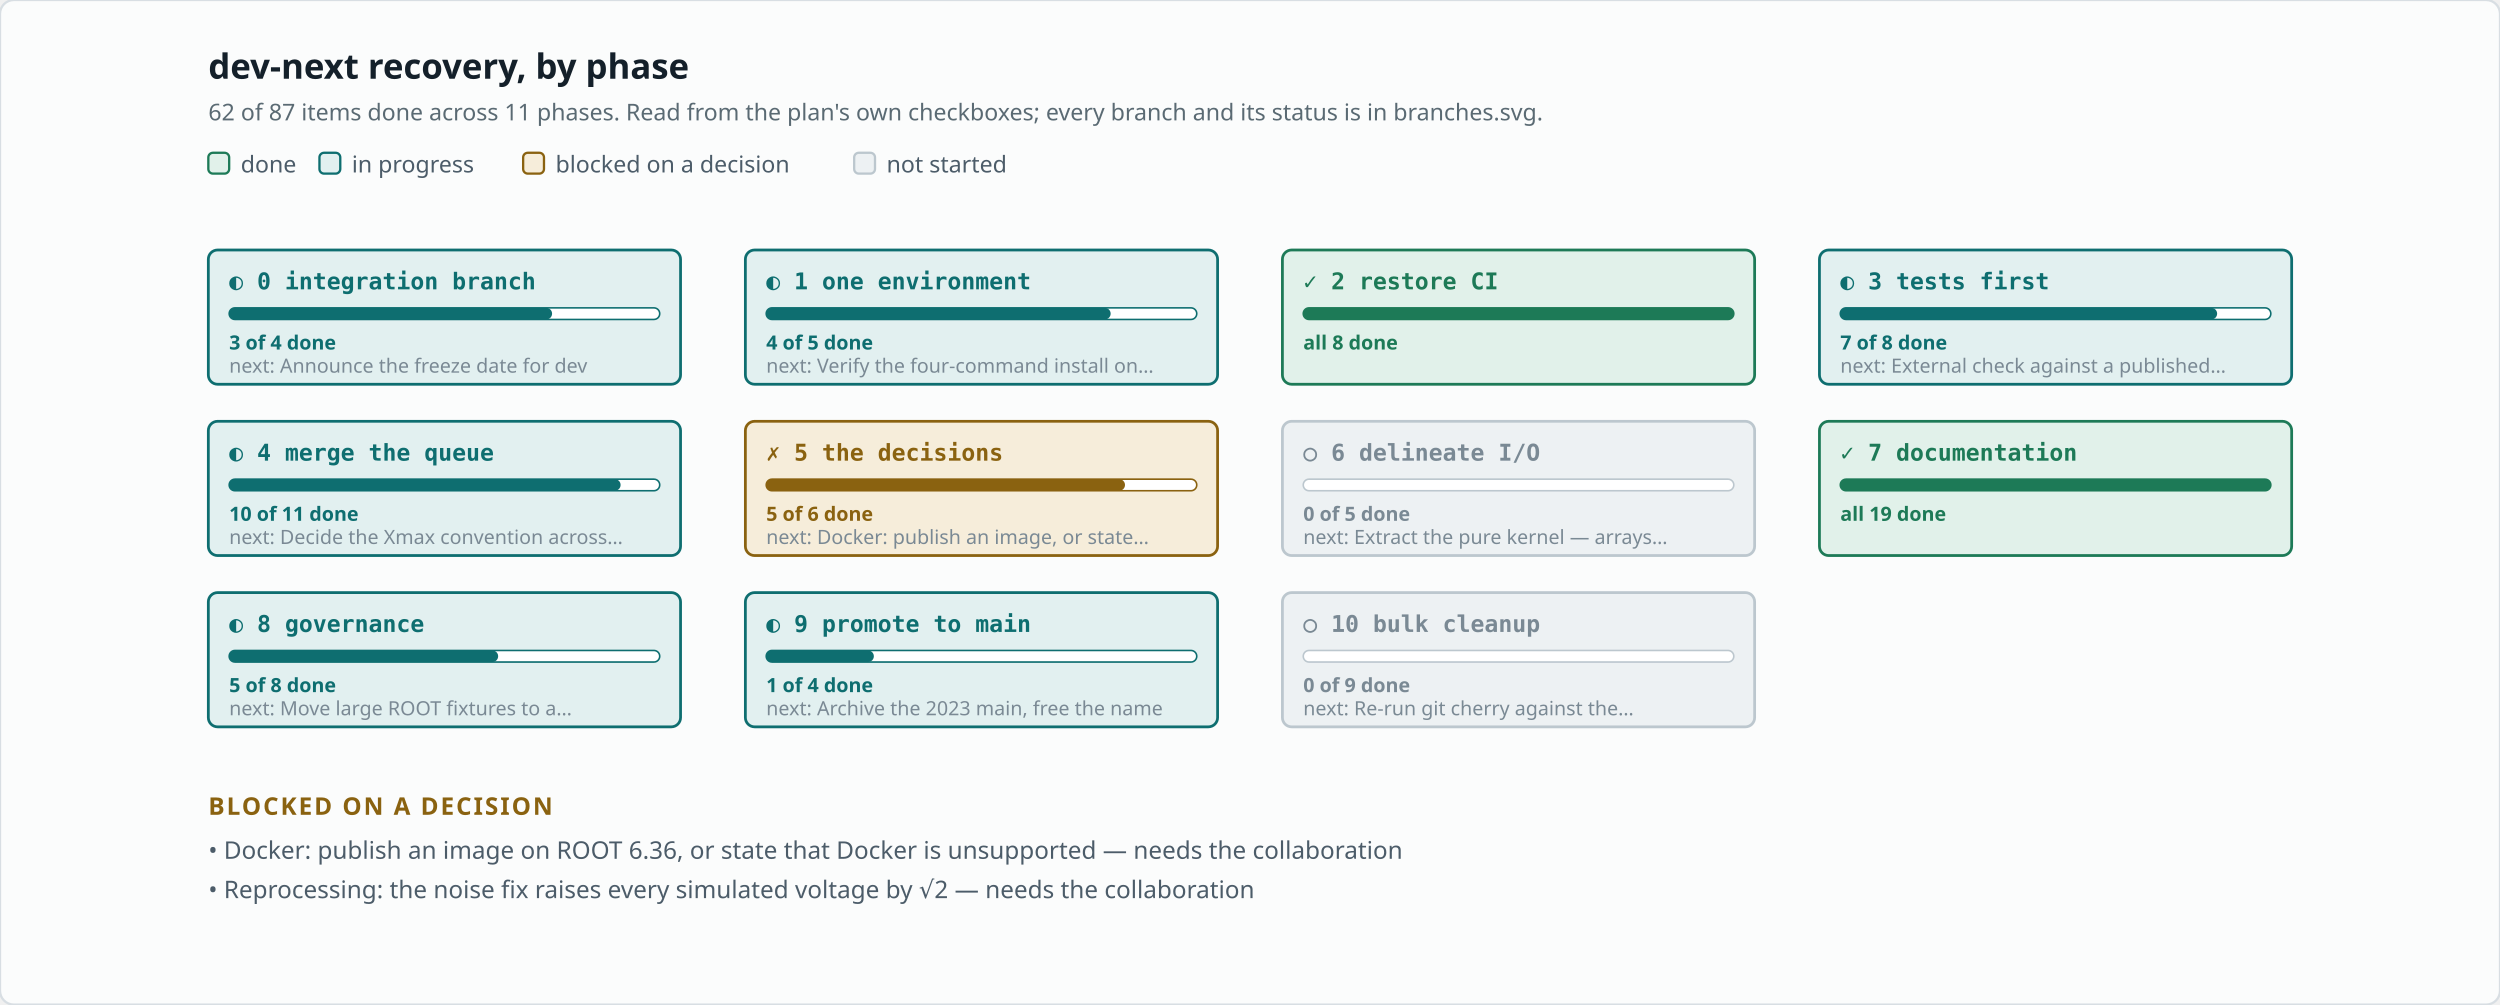
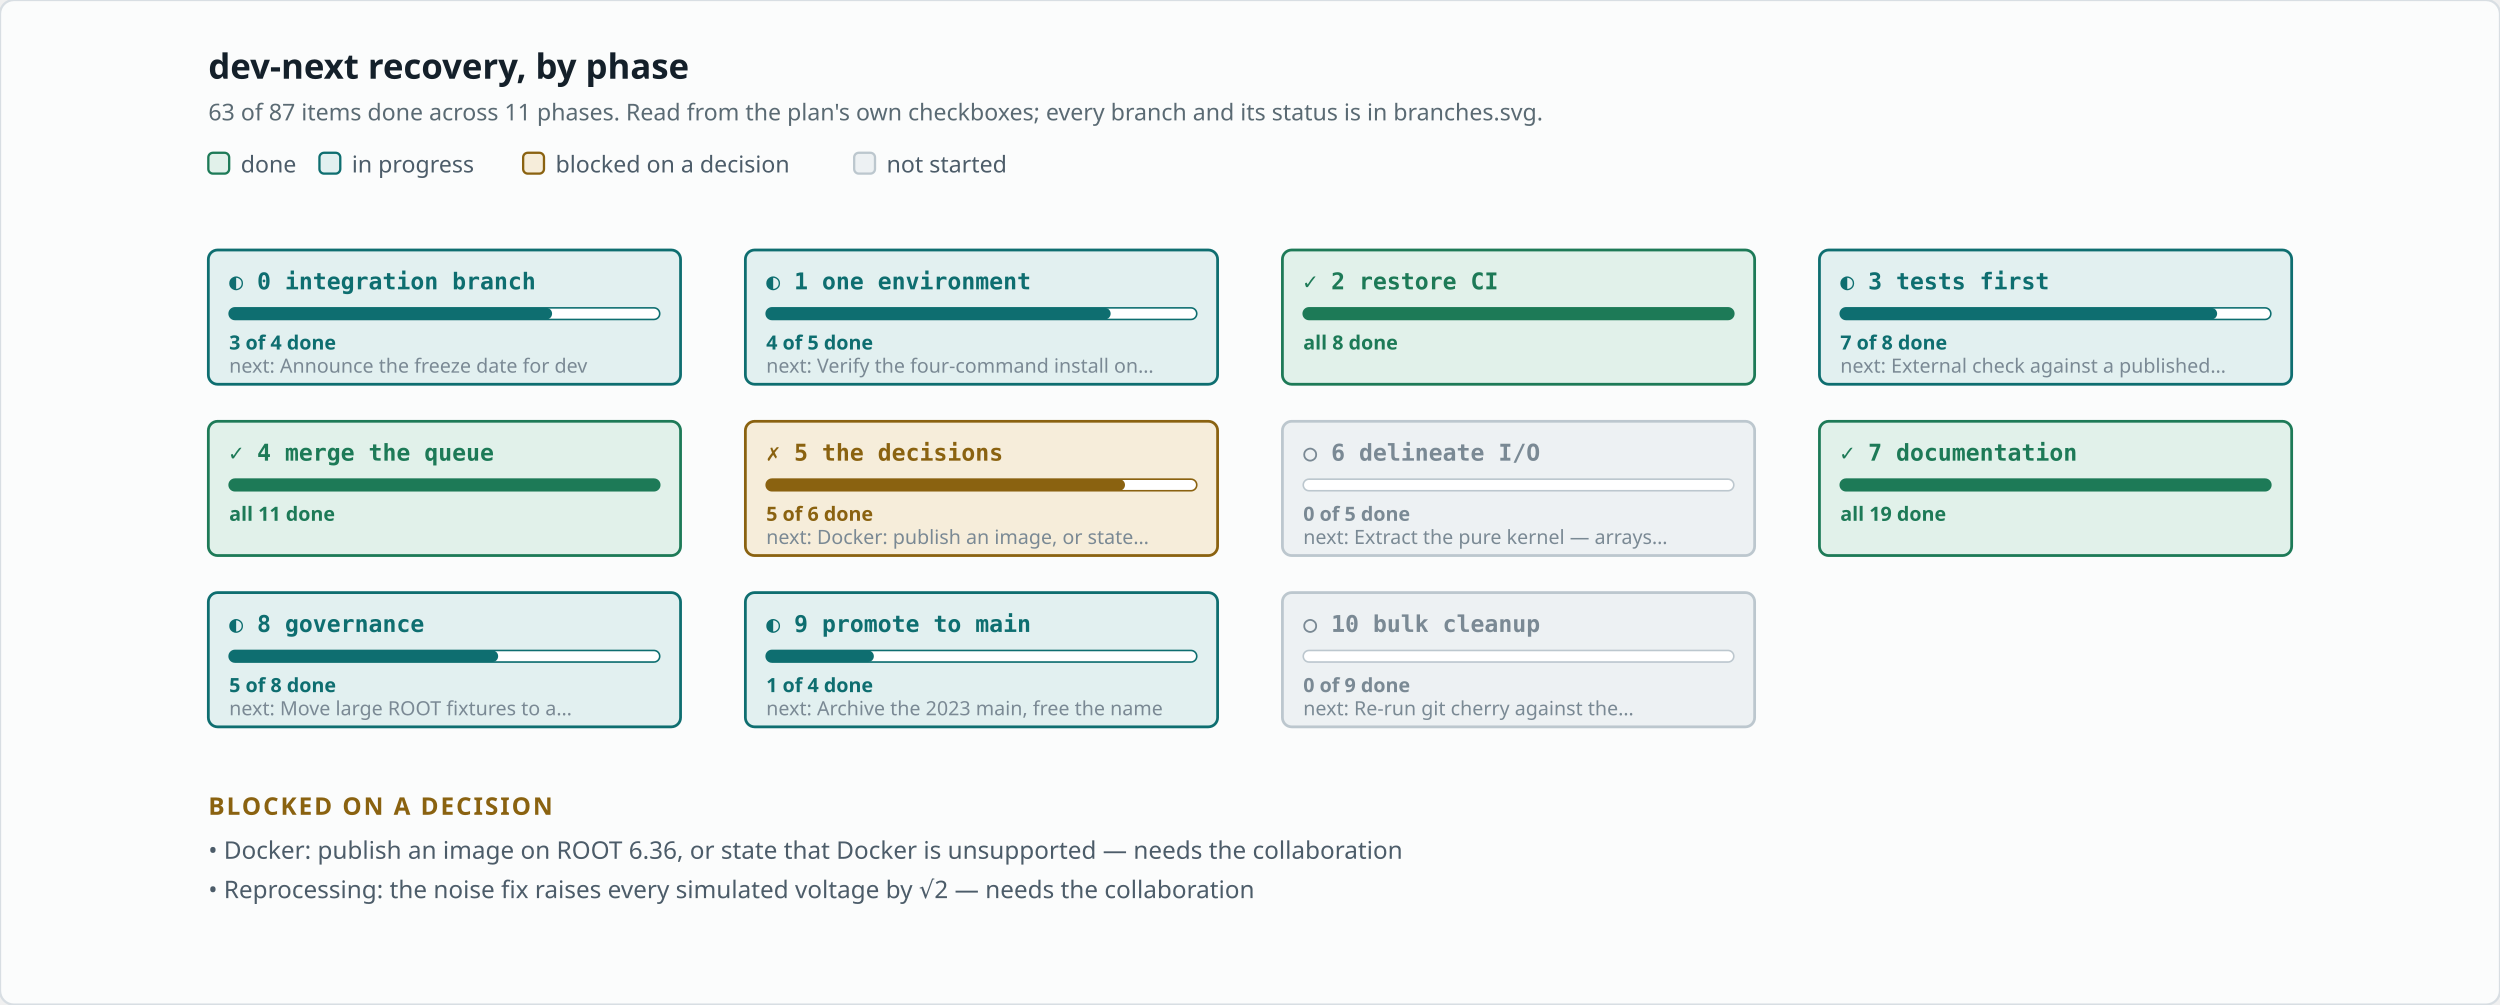
<svg xmlns="http://www.w3.org/2000/svg" viewBox="0 0 1080 434" width="100%" font-family="IBM Plex Sans, sans-serif">
  <rect width="1080" height="434" rx="6" fill="#FBFCFC" stroke="#D8DEE3" />
  <text x="90" y="34" font-size="15" font-weight="600" fill="#14202A">dev-next recovery, by phase</text>
-   <text x="90" y="52" font-size="10" fill="#5A6A73">62 of 87 items done across 11 phases. Read from the plan's own checkboxes; every branch and its status is in branches.svg.</text>
+   <text x="90" y="52" font-size="10" fill="#5A6A73">63 of 87 items done across 11 phases. Read from the plan's own checkboxes; every branch and its status is in branches.svg.</text>
  <rect x="90" y="66" width="9" height="9" rx="2" fill="#E1F1EA" stroke="#1D7A57" />
  <text x="104" y="74.5" font-size="10" fill="#4C5C69">done</text>
  <rect x="138" y="66" width="9" height="9" rx="2" fill="#E2F0F0" stroke="#0E6E70" />
  <text x="152" y="74.5" font-size="10" fill="#4C5C69">in progress</text>
  <rect x="226" y="66" width="9" height="9" rx="2" fill="#F6EDDA" stroke="#8A6210" />
  <text x="240" y="74.5" font-size="10" fill="#4C5C69">blocked on a decision</text>
  <rect x="369" y="66" width="9" height="9" rx="2" fill="#EDF1F3" stroke="#BCC7CE" />
  <text x="383" y="74.5" font-size="10" fill="#4C5C69">not started</text>
  <rect x="90.0" y="108.0" width="204" height="58" rx="4" fill="#E2F0F0" stroke="#0E6E70" stroke-width="1.2" />
  <text x="99.0" y="125.0" font-family="IBM Plex Mono, monospace" font-size="10" font-weight="600" fill="#0E6E70">◐ 0 integration branch</text>
  <rect x="99.0" y="133.0" width="186.0" height="5" rx="2.5" fill="#FFFFFF" stroke="#0E6E70" stroke-width="0.7" />
  <rect x="99.0" y="133.0" width="139.5" height="5" rx="2.5" fill="#0E6E70" />
  <text x="99.0" y="151.0" font-size="8.5" font-weight="600" fill="#0E6E70">3 of 4 done</text>
  <text x="99.0" y="161.0" font-size="8.5" fill="#7A8994">next: Announce the freeze date for dev</text>
  <rect x="322.0" y="108.0" width="204" height="58" rx="4" fill="#E2F0F0" stroke="#0E6E70" stroke-width="1.2" />
  <text x="331.0" y="125.0" font-family="IBM Plex Mono, monospace" font-size="10" font-weight="600" fill="#0E6E70">◐ 1 one environment</text>
  <rect x="331.0" y="133.0" width="186.0" height="5" rx="2.5" fill="#FFFFFF" stroke="#0E6E70" stroke-width="0.7" />
  <rect x="331.0" y="133.0" width="148.8" height="5" rx="2.5" fill="#0E6E70" />
  <text x="331.0" y="151.0" font-size="8.5" font-weight="600" fill="#0E6E70">4 of 5 done</text>
  <text x="331.0" y="161.0" font-size="8.5" fill="#7A8994">next: Verify the four-command install on…</text>
  <rect x="554.0" y="108.0" width="204" height="58" rx="4" fill="#E1F1EA" stroke="#1D7A57" stroke-width="1.2" />
  <text x="563.0" y="125.0" font-family="IBM Plex Mono, monospace" font-size="10" font-weight="600" fill="#1D7A57">✓ 2 restore CI</text>
  <rect x="563.0" y="133.0" width="186.0" height="5" rx="2.5" fill="#FFFFFF" stroke="#1D7A57" stroke-width="0.7" />
  <rect x="563.0" y="133.0" width="186.0" height="5" rx="2.5" fill="#1D7A57" />
  <text x="563.0" y="151.0" font-size="8.5" font-weight="600" fill="#1D7A57">all 8 done</text>
  <rect x="786.0" y="108.0" width="204" height="58" rx="4" fill="#E2F0F0" stroke="#0E6E70" stroke-width="1.2" />
  <text x="795.0" y="125.0" font-family="IBM Plex Mono, monospace" font-size="10" font-weight="600" fill="#0E6E70">◐ 3 tests first</text>
  <rect x="795.0" y="133.0" width="186.0" height="5" rx="2.5" fill="#FFFFFF" stroke="#0E6E70" stroke-width="0.7" />
  <rect x="795.0" y="133.0" width="162.8" height="5" rx="2.5" fill="#0E6E70" />
  <text x="795.0" y="151.0" font-size="8.5" font-weight="600" fill="#0E6E70">7 of 8 done</text>
  <text x="795.0" y="161.0" font-size="8.5" fill="#7A8994">next: External check against a published…</text>
-   <rect x="90.0" y="182.0" width="204" height="58" rx="4" fill="#E2F0F0" stroke="#0E6E70" stroke-width="1.2" />
-   <text x="99.0" y="199.0" font-family="IBM Plex Mono, monospace" font-size="10" font-weight="600" fill="#0E6E70">◐ 4 merge the queue</text>
-   <rect x="99.0" y="207.0" width="186.0" height="5" rx="2.5" fill="#FFFFFF" stroke="#0E6E70" stroke-width="0.7" />
-   <rect x="99.0" y="207.0" width="169.1" height="5" rx="2.5" fill="#0E6E70" />
-   <text x="99.0" y="225.0" font-size="8.5" font-weight="600" fill="#0E6E70">10 of 11 done</text>
-   <text x="99.0" y="235.0" font-size="8.5" fill="#7A8994">next: Decide the Xmax convention across…</text>
+   <rect x="90.0" y="182.0" width="204" height="58" rx="4" fill="#E1F1EA" stroke="#1D7A57" stroke-width="1.2" />
+   <text x="99.0" y="199.0" font-family="IBM Plex Mono, monospace" font-size="10" font-weight="600" fill="#1D7A57">✓ 4 merge the queue</text>
+   <rect x="99.0" y="207.0" width="186.0" height="5" rx="2.5" fill="#FFFFFF" stroke="#1D7A57" stroke-width="0.7" />
+   <rect x="99.0" y="207.0" width="186.0" height="5" rx="2.5" fill="#1D7A57" />
+   <text x="99.0" y="225.0" font-size="8.5" font-weight="600" fill="#1D7A57">all 11 done</text>
  <rect x="322.0" y="182.0" width="204" height="58" rx="4" fill="#F6EDDA" stroke="#8A6210" stroke-width="1.2" />
  <text x="331.0" y="199.0" font-family="IBM Plex Mono, monospace" font-size="10" font-weight="600" fill="#8A6210">✗ 5 the decisions</text>
  <rect x="331.0" y="207.0" width="186.0" height="5" rx="2.5" fill="#FFFFFF" stroke="#8A6210" stroke-width="0.7" />
  <rect x="331.0" y="207.0" width="155.0" height="5" rx="2.5" fill="#8A6210" />
  <text x="331.0" y="225.0" font-size="8.5" font-weight="600" fill="#8A6210">5 of 6 done</text>
  <text x="331.0" y="235.0" font-size="8.5" fill="#7A8994">next: Docker: publish an image, or state…</text>
  <rect x="554.0" y="182.0" width="204" height="58" rx="4" fill="#EDF1F3" stroke="#BCC7CE" stroke-width="1.2" />
  <text x="563.0" y="199.0" font-family="IBM Plex Mono, monospace" font-size="10" font-weight="600" fill="#7A8994">○ 6 delineate I/O</text>
  <rect x="563.0" y="207.0" width="186.0" height="5" rx="2.5" fill="#FFFFFF" stroke="#BCC7CE" stroke-width="0.7" />
  <text x="563.0" y="225.0" font-size="8.5" font-weight="600" fill="#7A8994">0 of 5 done</text>
  <text x="563.0" y="235.0" font-size="8.5" fill="#7A8994">next: Extract the pure kernel — arrays…</text>
  <rect x="786.0" y="182.0" width="204" height="58" rx="4" fill="#E1F1EA" stroke="#1D7A57" stroke-width="1.2" />
  <text x="795.0" y="199.0" font-family="IBM Plex Mono, monospace" font-size="10" font-weight="600" fill="#1D7A57">✓ 7 documentation</text>
  <rect x="795.0" y="207.0" width="186.0" height="5" rx="2.5" fill="#FFFFFF" stroke="#1D7A57" stroke-width="0.7" />
  <rect x="795.0" y="207.0" width="186.0" height="5" rx="2.5" fill="#1D7A57" />
  <text x="795.0" y="225.0" font-size="8.5" font-weight="600" fill="#1D7A57">all 19 done</text>
  <rect x="90.0" y="256.0" width="204" height="58" rx="4" fill="#E2F0F0" stroke="#0E6E70" stroke-width="1.2" />
  <text x="99.0" y="273.0" font-family="IBM Plex Mono, monospace" font-size="10" font-weight="600" fill="#0E6E70">◐ 8 governance</text>
  <rect x="99.0" y="281.0" width="186.0" height="5" rx="2.5" fill="#FFFFFF" stroke="#0E6E70" stroke-width="0.7" />
  <rect x="99.0" y="281.0" width="116.2" height="5" rx="2.5" fill="#0E6E70" />
  <text x="99.0" y="299.0" font-size="8.5" font-weight="600" fill="#0E6E70">5 of 8 done</text>
  <text x="99.0" y="309.0" font-size="8.5" fill="#7A8994">next: Move large ROOT fixtures to a…</text>
  <rect x="322.0" y="256.0" width="204" height="58" rx="4" fill="#E2F0F0" stroke="#0E6E70" stroke-width="1.2" />
  <text x="331.0" y="273.0" font-family="IBM Plex Mono, monospace" font-size="10" font-weight="600" fill="#0E6E70">◐ 9 promote to main</text>
  <rect x="331.0" y="281.0" width="186.0" height="5" rx="2.5" fill="#FFFFFF" stroke="#0E6E70" stroke-width="0.7" />
  <rect x="331.0" y="281.0" width="46.5" height="5" rx="2.5" fill="#0E6E70" />
  <text x="331.0" y="299.0" font-size="8.5" font-weight="600" fill="#0E6E70">1 of 4 done</text>
  <text x="331.0" y="309.0" font-size="8.5" fill="#7A8994">next: Archive the 2023 main, free the name</text>
  <rect x="554.0" y="256.0" width="204" height="58" rx="4" fill="#EDF1F3" stroke="#BCC7CE" stroke-width="1.2" />
  <text x="563.0" y="273.0" font-family="IBM Plex Mono, monospace" font-size="10" font-weight="600" fill="#7A8994">○ 10 bulk cleanup</text>
  <rect x="563.0" y="281.0" width="186.0" height="5" rx="2.5" fill="#FFFFFF" stroke="#BCC7CE" stroke-width="0.7" />
  <text x="563.0" y="299.0" font-size="8.5" font-weight="600" fill="#7A8994">0 of 9 done</text>
  <text x="563.0" y="309.0" font-size="8.5" fill="#7A8994">next: Re-run git cherry against the…</text>
  <text x="90" y="352" font-size="10.5" font-weight="600" fill="#8A6210" letter-spacing="0.08em">BLOCKED ON A DECISION</text>
  <text x="90" y="371" font-size="10.5" fill="#4C5C69">• Docker: publish an image on ROOT 6.36, or state that Docker is unsupported — needs the collaboration</text>
  <text x="90" y="388" font-size="10.5" fill="#4C5C69">• Reprocessing: the noise fix raises every simulated voltage by √2 — needs the collaboration</text>
</svg>
